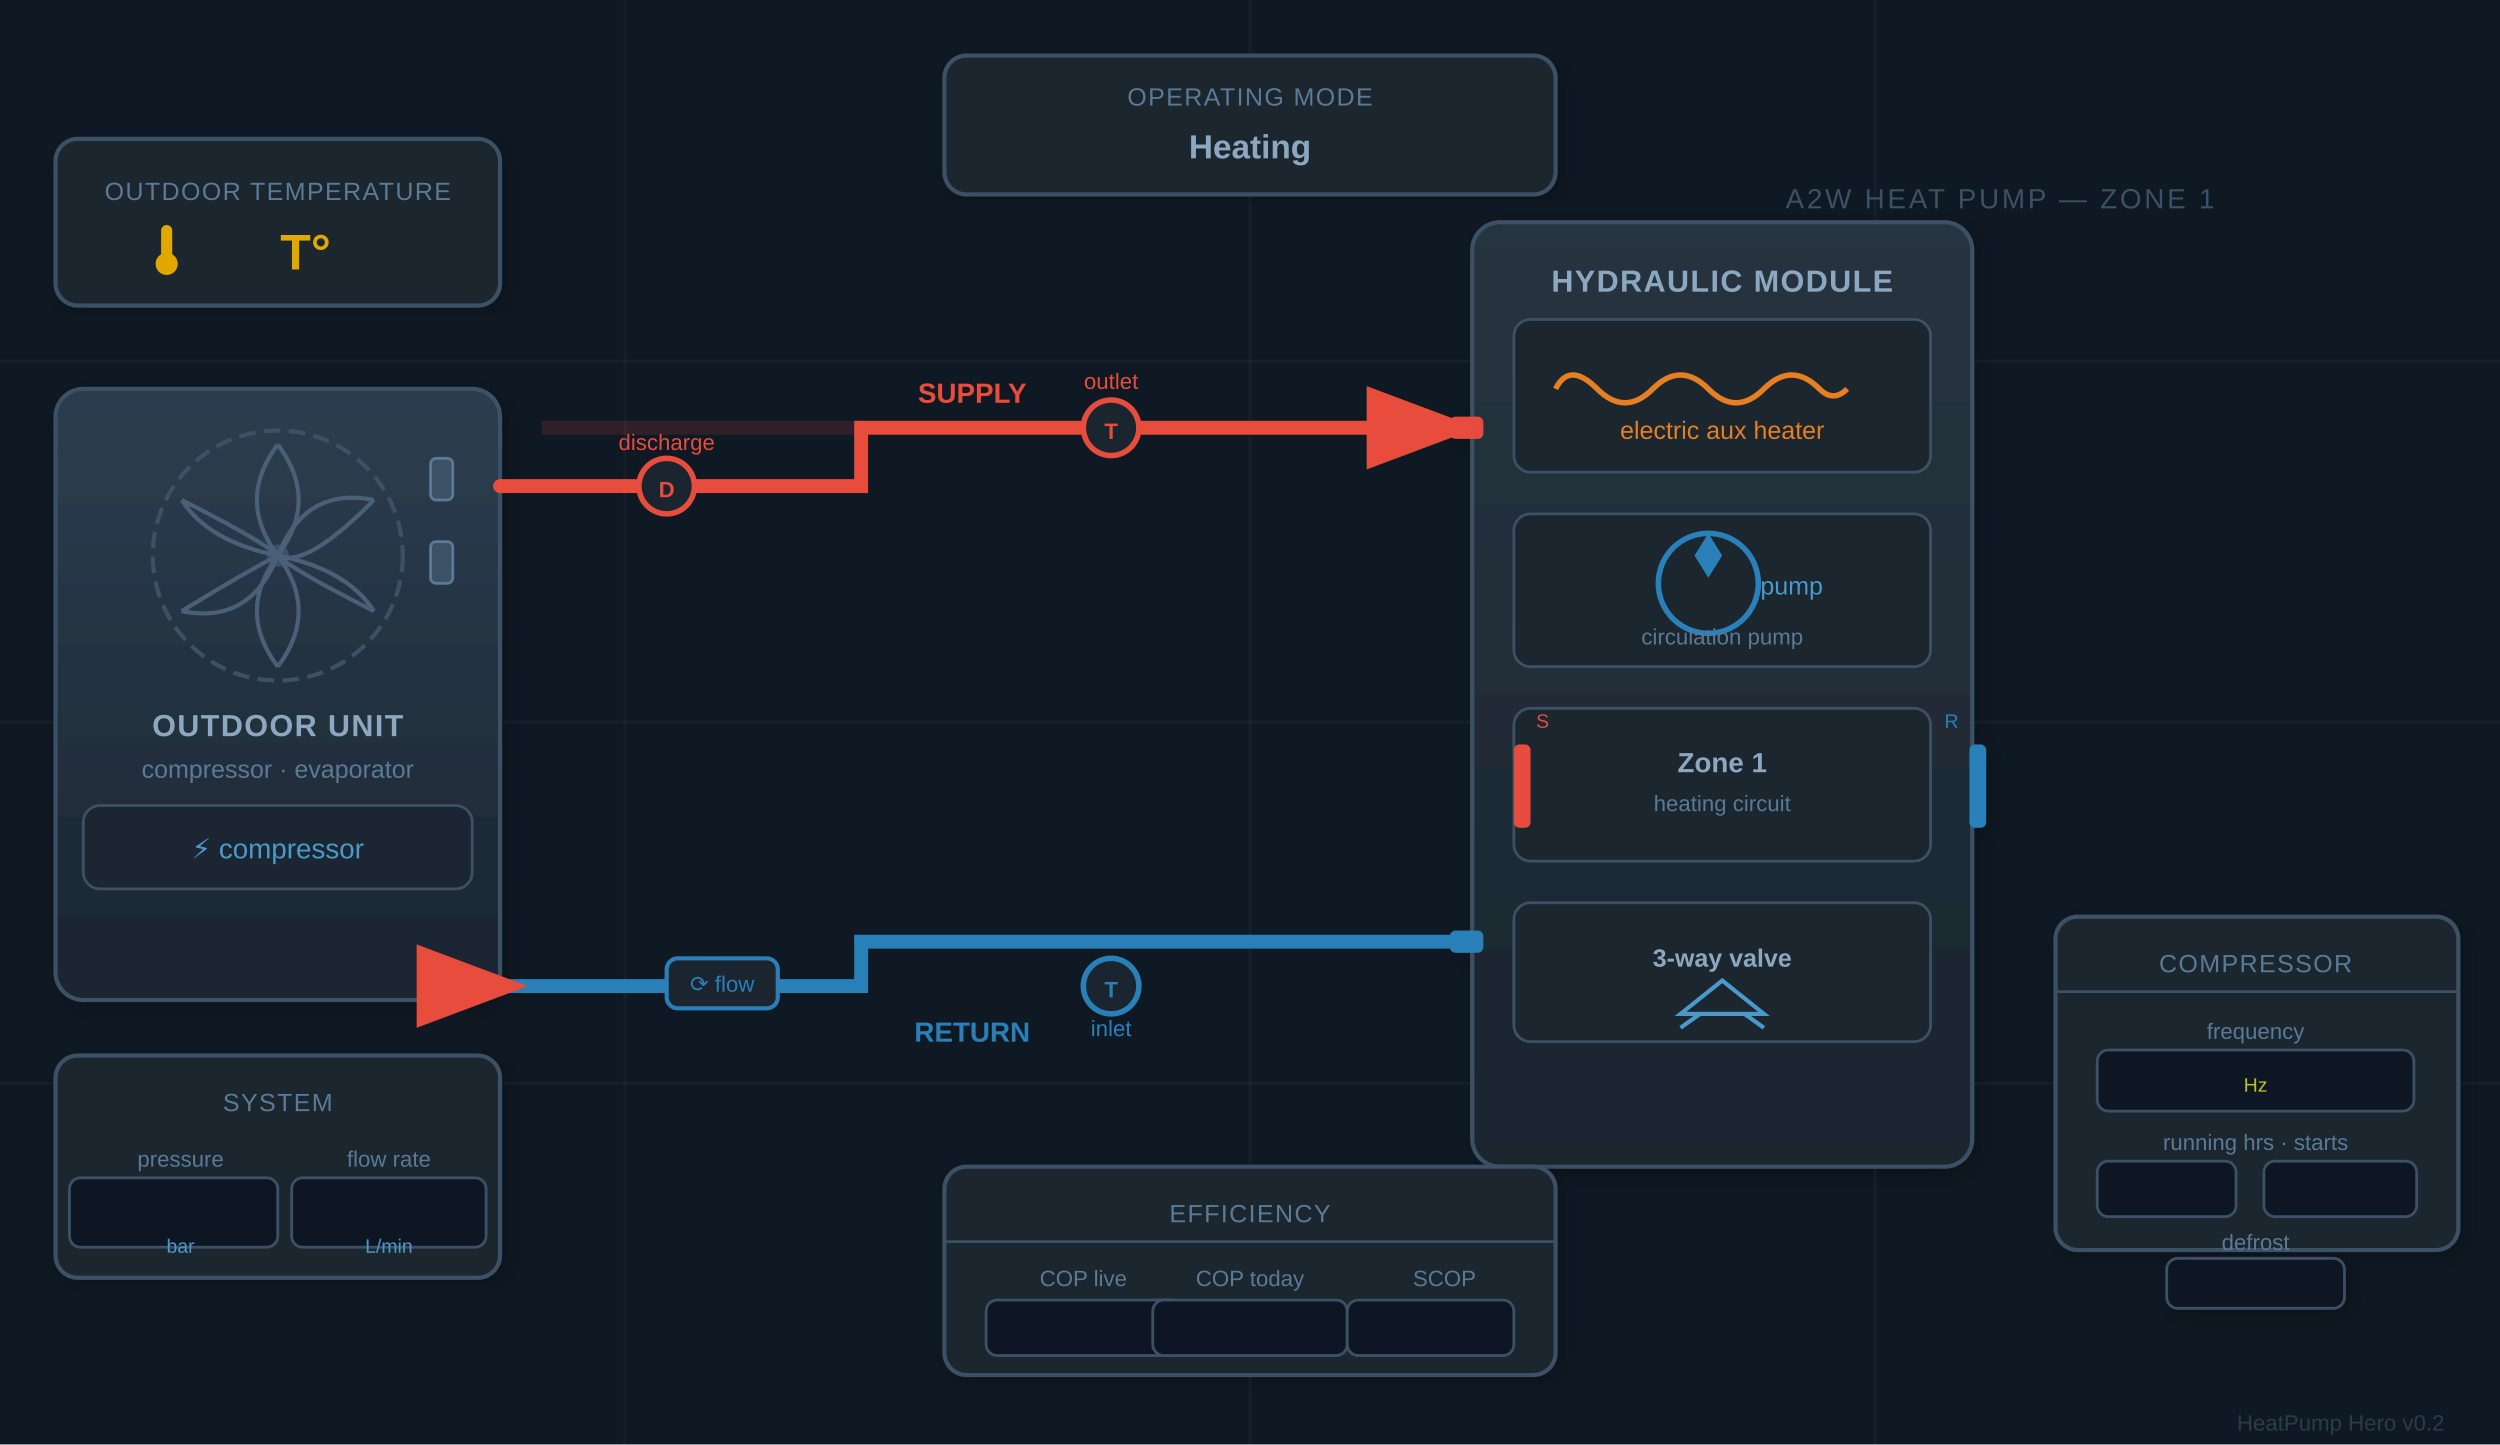
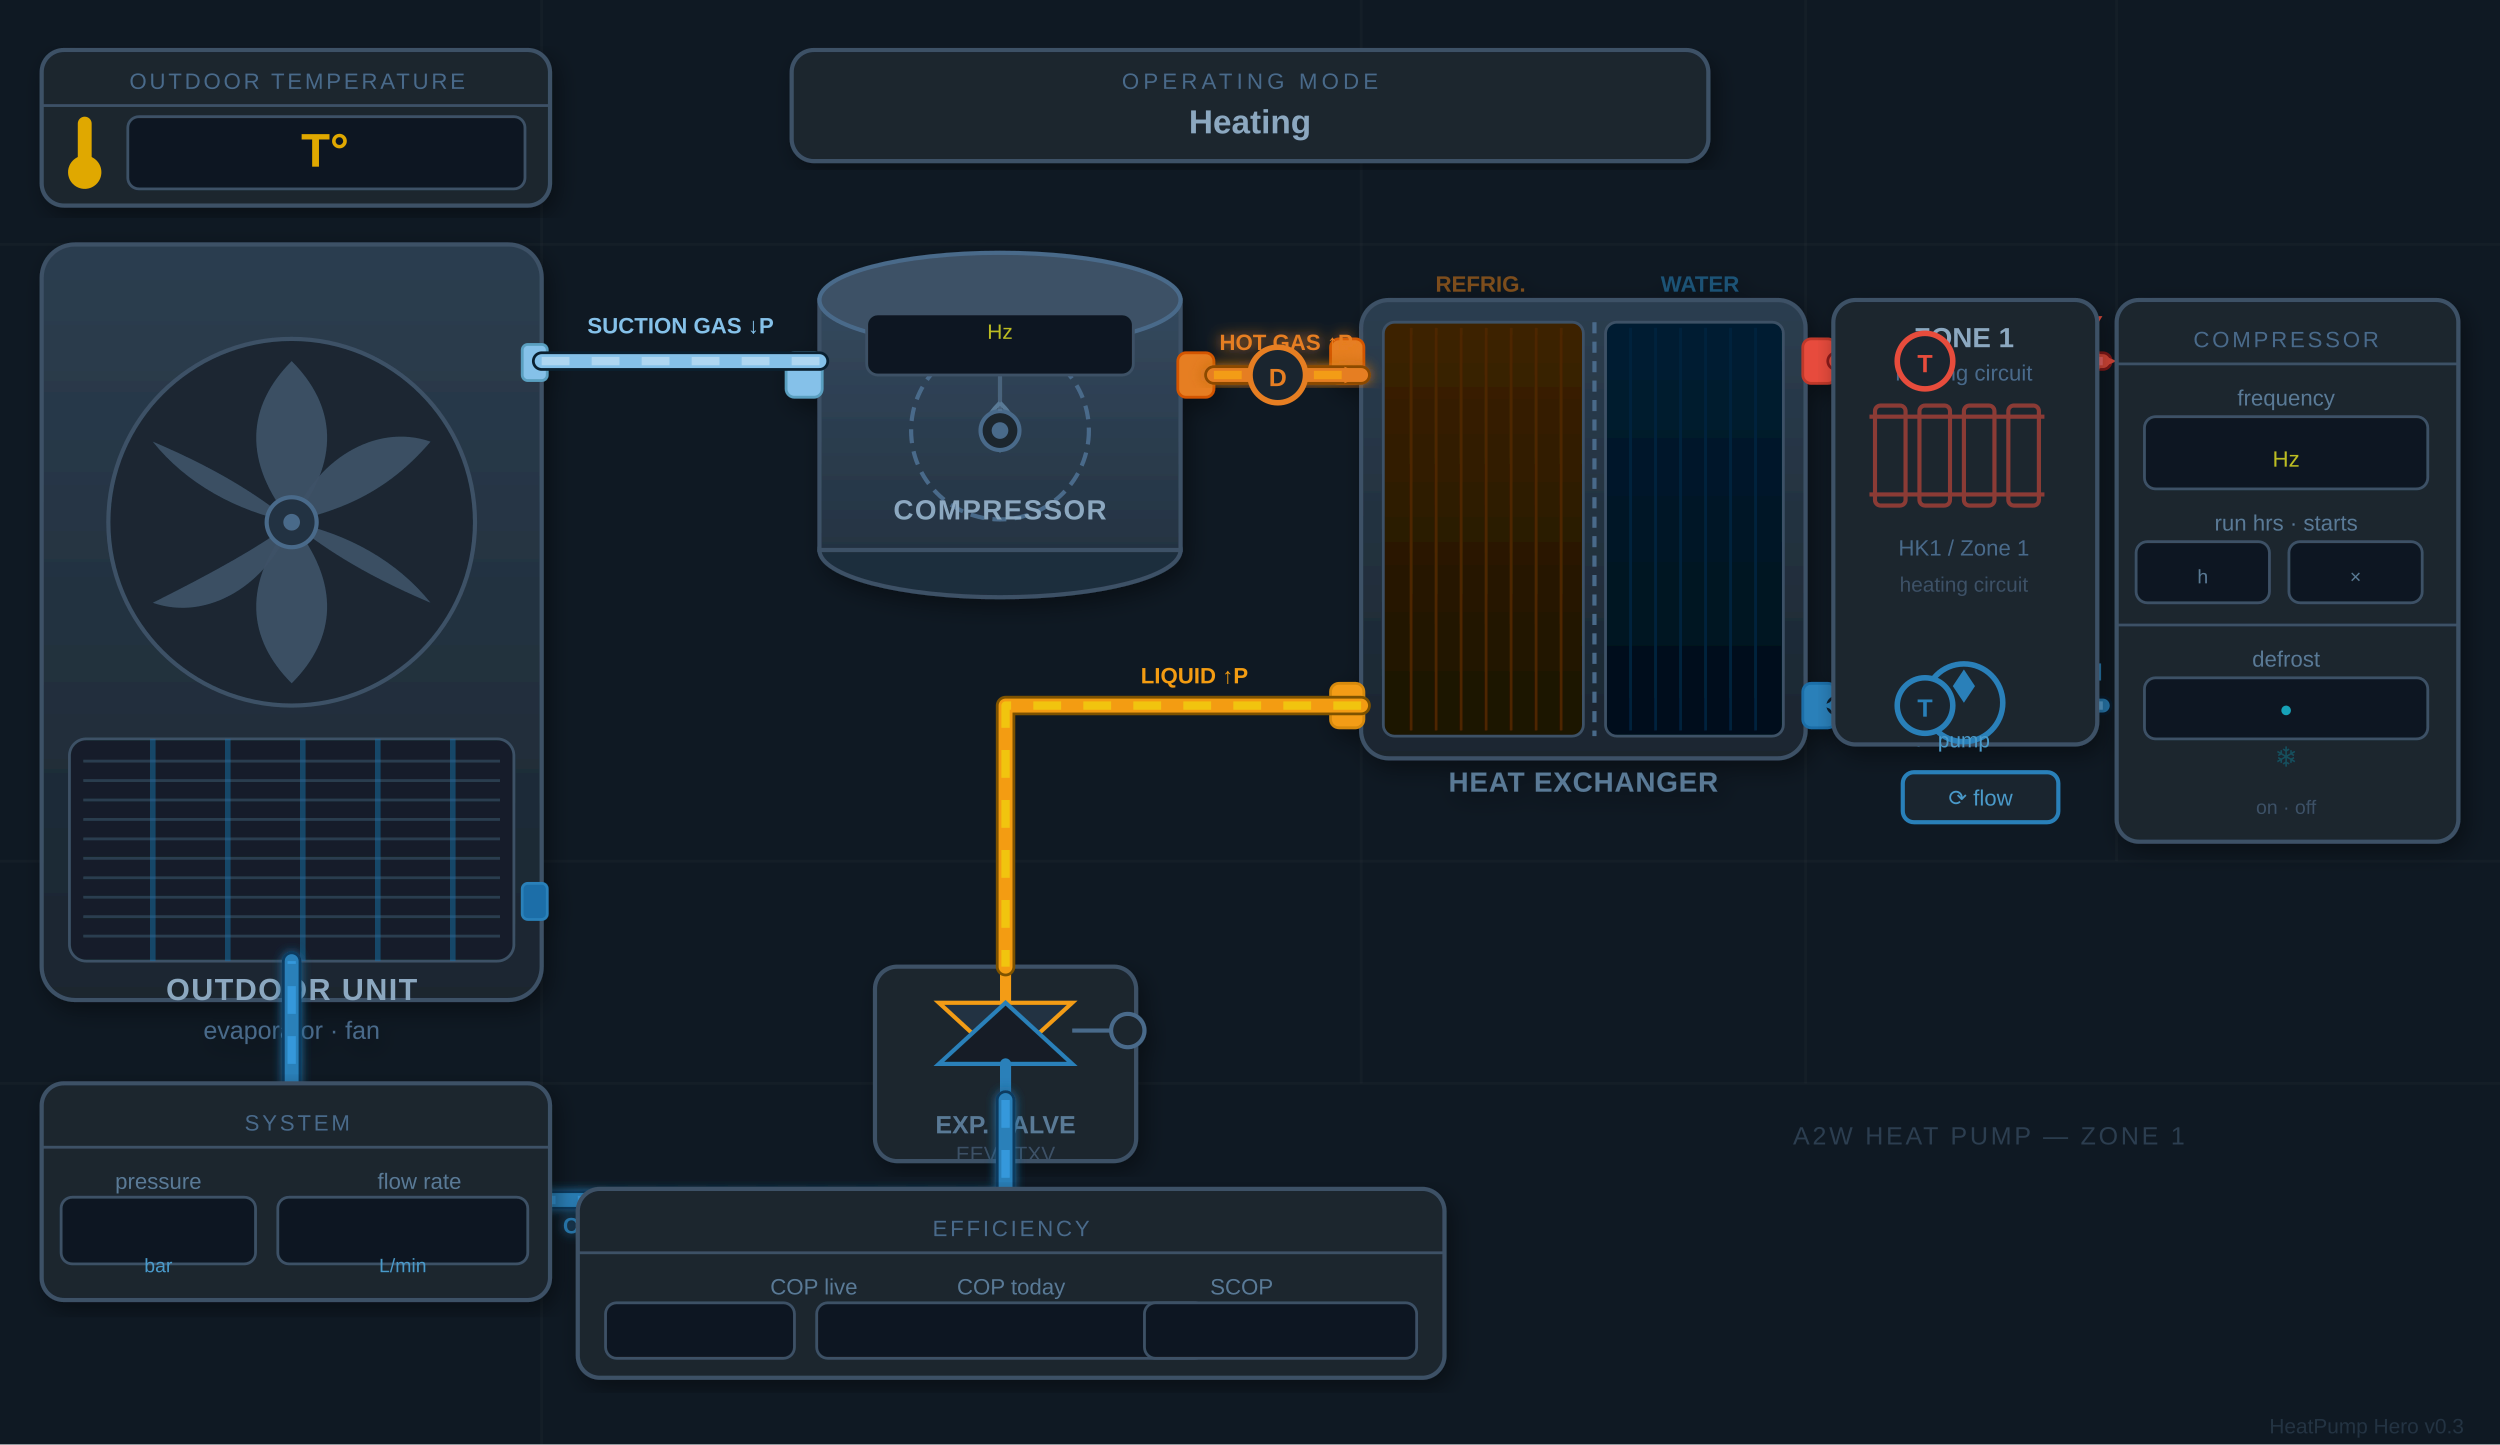
<svg xmlns="http://www.w3.org/2000/svg" viewBox="0 0 900 520" font-family="'Segoe UI', Arial, sans-serif">
  <defs>
-     <linearGradient id="grad-hot" x1="0" y1="0" x2="1" y2="0">
-       <stop offset="0%" stop-color="#c0392b" />
-       <stop offset="100%" stop-color="#e74c3c" />
-     </linearGradient>
-     <linearGradient id="grad-cold" x1="0" y1="0" x2="1" y2="0">
-       <stop offset="0%" stop-color="#1a6ea8" />
-       <stop offset="100%" stop-color="#2980b9" />
-     </linearGradient>
-     <linearGradient id="grad-unit" x1="0" y1="0" x2="0" y2="1">
+     <linearGradient id="g-dark" x1="0" y1="0" x2="0" y2="1">
      <stop offset="0%" stop-color="#2c3e50" />
      <stop offset="100%" stop-color="#1a252f" />
    </linearGradient>
-     <linearGradient id="grad-hydraulic" x1="0" y1="0" x2="0" y2="1">
-       <stop offset="0%" stop-color="#27343f" />
-       <stop offset="100%" stop-color="#1a252f" />
-     </linearGradient>
-     <filter id="shadow" x="-5%" y="-5%" width="110%" height="110%">
-       <feDropShadow dx="2" dy="2" stdDeviation="3" flood-color="#00000044" />
+     <linearGradient id="g-darker" x1="0" y1="0" x2="0" y2="1">
+       <stop offset="0%" stop-color="#1e2d3d" />
+       <stop offset="100%" stop-color="#131e27" />
+     </linearGradient>
+     <linearGradient id="g-comp" x1="0" y1="0" x2="0" y2="1">
+       <stop offset="0%" stop-color="#34495e" />
+       <stop offset="100%" stop-color="#243342" />
+     </linearGradient>
+     <linearGradient id="g-hx-refrig" x1="0" y1="0" x2="0" y2="1">
+       <stop offset="0%" stop-color="#3d2200" />
+       <stop offset="100%" stop-color="#1a1200" />
+     </linearGradient>
+     <linearGradient id="g-hx-water" x1="0" y1="0" x2="0" y2="1">
+       <stop offset="0%" stop-color="#001e33" />
+       <stop offset="100%" stop-color="#000e1a" />
+     </linearGradient>
+     <filter id="shadow" x="-8%" y="-8%" width="116%" height="116%">
+       <feDropShadow dx="2" dy="3" stdDeviation="4" flood-color="#00000066" />
    </filter>
-     <filter id="glow-hot">
-       <feGaussianBlur stdDeviation="2" result="blur" />
+     <filter id="glow-hot" x="-30%" y="-30%" width="160%" height="160%">
+       <feGaussianBlur in="SourceGraphic" stdDeviation="2.5" result="b" />
      <feMerge>
-         <feMergeNode in="blur" />
+         <feMergeNode in="b" />
        <feMergeNode in="SourceGraphic" />
      </feMerge>
    </filter>
-     <marker id="arrow-hot" markerWidth="8" markerHeight="8" refX="6" refY="3" orient="auto">
-       <path d="M0,0 L0,6 L8,3 z" fill="#e74c3c" />
-     </marker>
-     <marker id="arrow-cold" markerWidth="8" markerHeight="8" refX="6" refY="3" orient="auto">
-       <path d="M0,0 L0,6 L8,3 z" fill="#2980b9" />
-     </marker>
-     <marker id="arrow-hot-l" markerWidth="8" markerHeight="8" refX="2" refY="3" orient="auto-start-reverse">
-       <path d="M8,0 L8,6 L0,3 z" fill="#e74c3c" />
+     <filter id="glow-cold" x="-30%" y="-30%" width="160%" height="160%">
+       <feGaussianBlur in="SourceGraphic" stdDeviation="2" result="b" />
+       <feMerge>
+         <feMergeNode in="b" />
+         <feMergeNode in="SourceGraphic" />
+       </feMerge>
+     </filter>
+     <marker id="m-discharge" markerWidth="7" markerHeight="7" refX="6" refY="3" orient="auto">
+       <path d="M0,0 L0,6 L7,3 z" fill="#e67e22" />
+     </marker>
+     <marker id="m-liquid" markerWidth="7" markerHeight="7" refX="6" refY="3" orient="auto">
+       <path d="M0,0 L0,6 L7,3 z" fill="#f39c12" />
+     </marker>
+     <marker id="m-cold" markerWidth="7" markerHeight="7" refX="6" refY="3" orient="auto">
+       <path d="M0,0 L0,6 L7,3 z" fill="#2980b9" />
+     </marker>
+     <marker id="m-suction" markerWidth="7" markerHeight="7" refX="6" refY="3" orient="auto">
+       <path d="M0,0 L0,6 L7,3 z" fill="#85c1e9" />
+     </marker>
+     <marker id="m-supply" markerWidth="7" markerHeight="7" refX="6" refY="3" orient="auto">
+       <path d="M0,0 L0,6 L7,3 z" fill="#e74c3c" />
+     </marker>
+     <marker id="m-return" markerWidth="7" markerHeight="7" refX="6" refY="3" orient="auto">
+       <path d="M0,0 L0,6 L7,3 z" fill="#2980b9" />
    </marker>
  </defs>
  <rect width="900" height="520" fill="#0f1923" />
-   <g stroke="#ffffff08" stroke-width="1">
-     <line x1="0" y1="130" x2="900" y2="130" />
-     <line x1="0" y1="260" x2="900" y2="260" />
+   <g stroke="#ffffff05" stroke-width="1">
+     <line x1="0" y1="88" x2="900" y2="88" />
+     <line x1="0" y1="310" x2="900" y2="310" />
    <line x1="0" y1="390" x2="900" y2="390" />
-     <line x1="225" y1="0" x2="225" y2="520" />
-     <line x1="450" y1="0" x2="450" y2="520" />
-     <line x1="675" y1="0" x2="675" y2="520" />
+     <line x1="195" y1="0" x2="195" y2="520" />
+     <line x1="490" y1="0" x2="490" y2="390" />
+     <line x1="650" y1="0" x2="650" y2="390" />
+     <line x1="762" y1="0" x2="762" y2="310" />
+   </g>
+   <g filter="url(#shadow)">
+     <rect x="285" y="18" width="330" height="40" rx="8" fill="#1a252f" stroke="#3d5166" stroke-width="1.5" />
+     <text x="450" y="32" text-anchor="middle" fill="#4a6a8a" font-size="8" letter-spacing="1.5">OPERATING MODE</text>
+     <rect x="305" y="36" width="290" height="16" rx="3" fill="transparent" id="hotspot-mode" data-hotspot-x="450" data-hotspot-y="44" />
+     <text x="450" y="48" text-anchor="middle" fill="#8ca8c0" font-size="12" font-weight="600">Heating</text>
+   </g>
+   <g filter="url(#shadow)">
+     <rect x="15" y="18" width="183" height="56" rx="8" fill="#1a252f" stroke="#3d5166" stroke-width="1.5" />
+     <text x="107" y="32" text-anchor="middle" fill="#4a6a8a" font-size="8" letter-spacing="1">OUTDOOR TEMPERATURE</text>
+     <line x1="15" y1="38" x2="198" y2="38" stroke="#3d5166" stroke-width="1" />
+     <rect x="28" y="42" width="5" height="17" rx="2.5" fill="#e0a800" />
+     <circle cx="30.5" cy="62" r="6" fill="#e0a800" />
+     <rect x="46" y="42" width="143" height="26" rx="4" fill="#0f1923" stroke="#3d5166" stroke-width="1" id="hotspot-outdoor-temp" data-hotspot-x="117" data-hotspot-y="55" />
+     <text x="117" y="60" text-anchor="middle" fill="#e0a800" font-size="17" font-weight="700">T°</text>
  </g>
  <g id="outdoor-unit" filter="url(#shadow)">
-     <rect x="20" y="140" width="160" height="220" rx="10" fill="url(#grad-unit)" stroke="#3d5166" stroke-width="1.5" />
-     <circle cx="100" cy="200" r="45" fill="none" stroke="#3d5166" stroke-width="1.5" stroke-dasharray="6,3" />
-     <circle cx="100" cy="200" r="4" fill="#3d5166" />
-     <g transform="translate(100,200)" stroke="#4a6178" stroke-width="1.5" fill="none">
-       <path d="M0,-40 Q15,-20 0,0 Q-15,-20 0,-40" />
-       <path d="M34.6,-20 Q10,5 0,0 Q10,-25 34.6,-20" />
-       <path d="M34.6,20 Q5,5 0,0 Q25,5 34.6,20" />
-       <path d="M0,40 Q-15,20 0,0 Q15,20 0,40" />
-       <path d="M-34.6,20 Q-10,5 0,0 Q-10,25 -34.6,20" />
-       <path d="M-34.6,-20 Q-5,-5 0,0 Q-25,-5 -34.6,-20" />
-     </g>
-     <text x="100" y="265" text-anchor="middle" fill="#8ca8c0" font-size="11" font-weight="600" letter-spacing="0.5">OUTDOOR UNIT</text>
-     <text x="100" y="280" text-anchor="middle" fill="#5a7a96" font-size="9">compressor · evaporator</text>
-     <rect x="155" y="165" width="8" height="15" rx="2" fill="#3d5166" stroke="#5a7a96" stroke-width="1" />
-     <rect x="155" y="195" width="8" height="15" rx="2" fill="#3d5166" stroke="#5a7a96" stroke-width="1" />
-     <rect x="30" y="290" width="140" height="30" rx="6" fill="#1a2733" stroke="#3d5166" stroke-width="1" id="hotspot-compressor" data-hotspot-x="100" data-hotspot-y="305" />
-     <text x="100" y="309" text-anchor="middle" fill="#4a9aca" font-size="10">⚡ compressor</text>
-   </g>
-   <g id="hydraulic-module" filter="url(#shadow)">
-     <rect x="530" y="80" width="180" height="340" rx="10" fill="url(#grad-hydraulic)" stroke="#3d5166" stroke-width="1.5" />
-     <text x="620" y="105" text-anchor="middle" fill="#8ca8c0" font-size="11" font-weight="600" letter-spacing="0.5">HYDRAULIC MODULE</text>
-     <rect x="545" y="115" width="150" height="55" rx="6" fill="#1a252f" stroke="#3d5166" stroke-width="1" />
-     <path d="M 560 140 Q 565 130 575 140 Q 585 150 595 140 Q 605 130 615 140 Q 625 150 635 140 Q 645 130 655 140 Q 660 145 665 140" fill="none" stroke="#e67e22" stroke-width="2" />
-     <text x="620" y="158" text-anchor="middle" fill="#e67e22" font-size="9" id="hotspot-aux-heater" data-hotspot-x="620" data-hotspot-y="140">electric aux heater</text>
-     <rect x="545" y="185" width="150" height="55" rx="6" fill="#1a252f" stroke="#3d5166" stroke-width="1" />
-     <circle cx="615" cy="210" r="18" fill="none" stroke="#2980b9" stroke-width="2" />
-     <path d="M 615 192 L 620 200 L 615 208 L 610 200 Z" fill="#2980b9" />
-     <text x="645" y="214" text-anchor="middle" fill="#4a9aca" font-size="9" id="hotspot-pump" data-hotspot-x="620" data-hotspot-y="210">pump</text>
-     <text x="620" y="232" text-anchor="middle" fill="#5a7a96" font-size="8">circulation pump</text>
-     <rect x="545" y="255" width="150" height="55" rx="6" fill="#1a252f" stroke="#3d5166" stroke-width="1" />
-     <text x="620" y="278" text-anchor="middle" fill="#8ca8c0" font-size="10" font-weight="600">Zone 1</text>
-     <text x="620" y="292" text-anchor="middle" fill="#5a7a96" font-size="8">heating circuit</text>
-     <rect x="545" y="268" width="6" height="30" rx="2" fill="#e74c3c" />
-     <rect x="709" y="268" width="6" height="30" rx="2" fill="#2980b9" />
-     <text x="553" y="262" fill="#e74c3c" font-size="7" id="hotspot-zone1" data-hotspot-x="560" data-hotspot-y="284">S</text>
-     <text x="700" y="262" fill="#2980b9" font-size="7">R</text>
-     <rect x="545" y="325" width="150" height="50" rx="6" fill="#1a252f" stroke="#3d5166" stroke-width="1" />
-     <text x="620" y="348" text-anchor="middle" fill="#8ca8c0" font-size="9" font-weight="600" id="hotspot-three-way-valve" data-hotspot-x="620" data-hotspot-y="348">3-way valve</text>
-     <polygon points="605,365 620,353 635,365" fill="none" stroke="#4a9aca" stroke-width="1.5" />
-     <line x1="612" y1="365" x2="605" y2="370" stroke="#4a9aca" stroke-width="1.5" />
-     <line x1="628" y1="365" x2="635" y2="370" stroke="#4a9aca" stroke-width="1.5" />
-     <rect x="522" y="150" width="12" height="8" rx="2" fill="#e74c3c" id="hotspot-supply" data-hotspot-x="528" data-hotspot-y="154" />
-     <rect x="522" y="335" width="12" height="8" rx="2" fill="#2980b9" id="hotspot-return" data-hotspot-x="528" data-hotspot-y="339" />
-   </g>
-   <path d="M 180 175 H 310 V 154 H 522" fill="none" stroke="#e74c3c" stroke-width="5" stroke-linecap="round" marker-end="url(#arrow-hot)" />
-   <text x="350" y="145" text-anchor="middle" fill="#e74c3c" font-size="10" font-weight="600">SUPPLY</text>
-   <path d="M 522 339 H 310 V 355 H 180" fill="none" stroke="#2980b9" stroke-width="5" stroke-linecap="round" marker-end="url(#arrow-hot-l)" />
-   <text x="350" y="375" text-anchor="middle" fill="#2980b9" font-size="10" font-weight="600">RETURN</text>
-   <circle cx="400" cy="154" r="10" fill="#1a252f" stroke="#e74c3c" stroke-width="2" id="hotspot-supply-temp" data-hotspot-x="400" data-hotspot-y="154" />
-   <text x="400" y="158" text-anchor="middle" fill="#e74c3c" font-size="8" font-weight="700">T</text>
-   <text x="400" y="140" text-anchor="middle" fill="#e74c3c" font-size="8">outlet</text>
-   <circle cx="400" cy="355" r="10" fill="#1a252f" stroke="#2980b9" stroke-width="2" id="hotspot-return-temp" data-hotspot-x="400" data-hotspot-y="355" />
-   <text x="400" y="359" text-anchor="middle" fill="#2980b9" font-size="8" font-weight="700">T</text>
-   <text x="400" y="373" text-anchor="middle" fill="#2980b9" font-size="8">inlet</text>
-   <rect x="240" y="345" width="40" height="18" rx="4" fill="#1a252f" stroke="#2980b9" stroke-width="1.5" id="hotspot-flow" data-hotspot-x="260" data-hotspot-y="354" />
-   <text x="260" y="357" text-anchor="middle" fill="#2980b9" font-size="8">⟳ flow</text>
-   <circle cx="240" cy="175" r="10" fill="#1a252f" stroke="#e74c3c" stroke-width="2" id="hotspot-discharge" data-hotspot-x="240" data-hotspot-y="175" />
-   <text x="240" y="179" text-anchor="middle" fill="#e74c3c" font-size="8" font-weight="700">D</text>
-   <text x="240" y="162" text-anchor="middle" fill="#e74c3c" font-size="8">discharge</text>
-   <g id="outdoor-temp-box" filter="url(#shadow)">
-     <rect x="20" y="50" width="160" height="60" rx="8" fill="#1a252f" stroke="#3d5166" stroke-width="1.5" />
-     <text x="100" y="72" text-anchor="middle" fill="#5a7a96" font-size="9" letter-spacing="0.5">OUTDOOR TEMPERATURE</text>
-     <line x1="60" y1="85" x2="60" y2="93" stroke="#e0a800" stroke-width="1" />
-     <circle cx="60" cy="95" r="4" fill="#e0a800" />
-     <rect x="58" y="81" width="4" height="14" rx="2" fill="#e0a800" />
-     <text x="110" y="97" text-anchor="middle" fill="#e0a800" font-size="18" font-weight="700" id="hotspot-outdoor-temp" data-hotspot-x="110" data-hotspot-y="90">T°</text>
+     <rect x="15" y="88" width="180" height="272" rx="12" fill="url(#g-dark)" stroke="#3d5166" stroke-width="1.5" />
+     <circle cx="105" cy="188" r="66" fill="#1a2733" stroke="#3d5166" stroke-width="1.5" />
+     <g transform="translate(105,188)">
+       <g id="fan-blades">
+         <animateTransform attributeName="transform" type="rotate" from="0" to="360" dur="5s" repeatCount="indefinite" additive="sum" />
+         <path d="M0,-58 C16,-42 18,-22 0,0 C-18,-22 -16,-42 0,-58" fill="#3d5166" opacity="0.95" />
+         <path d="M50,-29 C32,-8 14,-4 0,0 C8,-22 30,-36 50,-29" fill="#3d5166" opacity="0.95" />
+         <path d="M50,29 C24,18 10,8 0,0 C20,4 38,14 50,29" fill="#3d5166" opacity="0.95" />
+         <path d="M0,58 C-16,42 -18,22 0,0 C18,22 16,42 0,58" fill="#3d5166" opacity="0.95" />
+         <path d="M-50,29 C-28,18 -10,8 0,0 C-8,22 -30,36 -50,29" fill="#3d5166" opacity="0.95" />
+         <path d="M-50,-29 C-24,-18 -10,-8 0,0 C-20,-4 -38,-14 -50,-29" fill="#3d5166" opacity="0.95" />
+       </g>
+       <circle r="9" fill="#243342" stroke="#4a6a8a" stroke-width="1.5" />
+       <circle r="3" fill="#4a6a8a" />
+     </g>
+     <rect x="25" y="266" width="160" height="80" rx="6" fill="#141f29" stroke="#3d5166" stroke-width="1" />
+     <g stroke="#2c3e50" stroke-width="1">
+       <line x1="30" y1="274" x2="180" y2="274" />
+       <line x1="30" y1="281" x2="180" y2="281" />
+       <line x1="30" y1="288" x2="180" y2="288" />
+       <line x1="30" y1="295" x2="180" y2="295" />
+       <line x1="30" y1="302" x2="180" y2="302" />
+       <line x1="30" y1="309" x2="180" y2="309" />
+       <line x1="30" y1="316" x2="180" y2="316" />
+       <line x1="30" y1="323" x2="180" y2="323" />
+       <line x1="30" y1="330" x2="180" y2="330" />
+       <line x1="30" y1="337" x2="180" y2="337" />
+     </g>
+     <g stroke="#1a6ea8" stroke-width="2" opacity="0.5">
+       <line x1="55" y1="266" x2="55" y2="346" />
+       <line x1="82" y1="266" x2="82" y2="346" />
+       <line x1="109" y1="266" x2="109" y2="346" />
+       <line x1="136" y1="266" x2="136" y2="346" />
+       <line x1="163" y1="266" x2="163" y2="346" />
+     </g>
+     <rect x="188" y="124" width="9" height="13" rx="2" fill="#85c1e9" stroke="#5a9fc0" stroke-width="1" />
+     <rect x="188" y="318" width="9" height="13" rx="2" fill="#1a6ea8" stroke="#2980b9" stroke-width="1" />
+     <text x="105" y="360" text-anchor="middle" fill="#8ca8c0" font-size="11" font-weight="600" letter-spacing="0.5">OUTDOOR UNIT</text>
+     <text x="105" y="374" text-anchor="middle" fill="#4a6a8a" font-size="9">evaporator · fan</text>
+   </g>
+   <g id="compressor" filter="url(#shadow)">
+     <ellipse cx="360" cy="198" rx="65" ry="17" fill="#1e2d3d" stroke="#3d5166" stroke-width="1.5" />
+     <rect x="295" y="108" width="130" height="90" fill="url(#g-comp)" stroke="#3d5166" stroke-width="1.5" />
+     <ellipse cx="360" cy="108" rx="65" ry="17" fill="#3d5166" stroke="#4a6a8a" stroke-width="1.5" />
+     <ellipse cx="360" cy="155" rx="32" ry="32" fill="none" stroke="#4a6a8a" stroke-width="1.5" stroke-dasharray="5 3" />
+     <path d="M360,145 C365,150 368,155 360,162 C352,155 355,150 360,145" fill="none" stroke="#5a7a96" stroke-width="1.5" />
+     <circle cx="360" cy="155" r="7" fill="#1a252f" stroke="#4a6a8a" stroke-width="1.5" />
+     <circle cx="360" cy="155" r="3" fill="#4a6a8a" />
+     <line x1="360" y1="148" x2="360" y2="130" stroke="#5a7a96" stroke-width="1.5" opacity="0.6">
+       <animate attributeName="y2" values="130;136;130" dur="0.4s" repeatCount="indefinite" />
+     </line>
+     <rect x="283" y="127" width="13" height="16" rx="3" fill="#85c1e9" stroke="#5a9fc0" stroke-width="1" />
+     <rect x="424" y="127" width="13" height="16" rx="3" fill="#e67e22" stroke="#d35400" stroke-width="1" />
+     <rect x="312" y="113" width="96" height="22" rx="4" fill="#0f1923" stroke="#3d5166" stroke-width="1" id="hotspot-compressor-freq" data-hotspot-x="360" data-hotspot-y="124" />
+     <text x="360" y="122" text-anchor="middle" fill="#bcbd22" font-size="7.5">Hz</text>
+     <text x="360" y="187" text-anchor="middle" fill="#8ca8c0" font-size="10" font-weight="600" letter-spacing="0.5">COMPRESSOR</text>
+   </g>
+   <g id="condenser" filter="url(#shadow)">
+     <rect x="490" y="108" width="160" height="165" rx="10" fill="url(#g-dark)" stroke="#3d5166" stroke-width="1.5" />
+     <rect x="498" y="116" width="72" height="149" rx="4" fill="url(#g-hx-refrig)" stroke="#3d5166" stroke-width="1" />
+     <g stroke="#4d2800" stroke-width="1">
+       <line x1="508" y1="118" x2="508" y2="263" />
+       <line x1="517" y1="118" x2="517" y2="263" />
+       <line x1="526" y1="118" x2="526" y2="263" />
+       <line x1="535" y1="118" x2="535" y2="263" />
+       <line x1="544" y1="118" x2="544" y2="263" />
+       <line x1="553" y1="118" x2="553" y2="263" />
+       <line x1="562" y1="118" x2="562" y2="263" />
+     </g>
+     <line x1="574" y1="116" x2="574" y2="265" stroke="#4a6a8a" stroke-width="1.5" stroke-dasharray="4 3" />
+     <rect x="578" y="116" width="64" height="149" rx="4" fill="url(#g-hx-water)" stroke="#3d5166" stroke-width="1" />
+     <g stroke="#00223d" stroke-width="1">
+       <line x1="587" y1="118" x2="587" y2="263" />
+       <line x1="596" y1="118" x2="596" y2="263" />
+       <line x1="605" y1="118" x2="605" y2="263" />
+       <line x1="614" y1="118" x2="614" y2="263" />
+       <line x1="623" y1="118" x2="623" y2="263" />
+       <line x1="632" y1="118" x2="632" y2="263" />
+     </g>
+     <text x="533" y="105" text-anchor="middle" fill="#7d4e1a" font-size="8" font-weight="600">REFRIG.</text>
+     <text x="612" y="105" text-anchor="middle" fill="#1a5276" font-size="8" font-weight="600">WATER</text>
+     <rect x="479" y="122" width="12" height="16" rx="3" fill="#e67e22" stroke="#d35400" stroke-width="1" />
+     <rect x="479" y="246" width="12" height="16" rx="3" fill="#f39c12" stroke="#d68910" stroke-width="1" />
+     <rect x="649" y="122" width="12" height="16" rx="3" fill="#e74c3c" stroke="#c0392b" stroke-width="1" />
+     <rect x="649" y="246" width="12" height="16" rx="3" fill="#2980b9" stroke="#1a6ea8" stroke-width="1" />
+     <text x="570" y="285" text-anchor="middle" fill="#5a7a96" font-size="10" font-weight="600" letter-spacing="0.3">HEAT EXCHANGER</text>
+   </g>
+   <g id="expansion-valve" filter="url(#shadow)">
+     <rect x="315" y="348" width="94" height="70" rx="8" fill="#1a252f" stroke="#3d5166" stroke-width="1.5" />
+     <line x1="362" y1="348" x2="362" y2="361" stroke="#f39c12" stroke-width="4" stroke-linecap="round" />
+     <polygon points="338,361 386,361 362,383" fill="#243342" stroke="#f39c12" stroke-width="1.5" />
+     <polygon points="338,383 386,383 362,361" fill="#131e27" stroke="#2980b9" stroke-width="1.5" />
+     <line x1="362" y1="383" x2="362" y2="396" stroke="#2980b9" stroke-width="4" stroke-linecap="round" />
+     <line x1="386" y1="371" x2="400" y2="371" stroke="#4a6a8a" stroke-width="1.5" />
+     <circle cx="406" cy="371" r="6" fill="#1a252f" stroke="#4a6a8a" stroke-width="1.5" />
+     <text x="362" y="408" text-anchor="middle" fill="#5a7a96" font-size="9" font-weight="600">EXP. VALVE</text>
+     <text x="362" y="418" text-anchor="middle" fill="#3d5166" font-size="7.5">EEV / TXV</text>
+   </g>
+   <g id="pipe-discharge" filter="url(#glow-hot)">
+     <path d="M437,135 H490" fill="none" stroke="#8b4800" stroke-width="7" stroke-linecap="round" />
+     <path d="M437,135 H490" fill="none" stroke="#e67e22" stroke-width="5" stroke-linecap="round">
+   </path>
+     <path d="M437,135 H490" fill="none" stroke="#f39c12" stroke-width="3" stroke-dasharray="10 8">
+       <animate attributeName="stroke-dashoffset" from="18" to="0" dur="0.9s" repeatCount="indefinite" />
+     </path>
+     <path d="M437,135 H490" fill="none" stroke="none" marker-end="url(#m-discharge)" />
+     <text x="463" y="126" text-anchor="middle" fill="#e67e22" font-size="8" font-weight="600">HOT GAS ↑P</text>
+   </g>
+   <circle cx="460" cy="135" r="10" fill="#1a252f" stroke="#e67e22" stroke-width="2" id="hotspot-discharge" data-hotspot-x="460" data-hotspot-y="115" />
+   <text x="460" y="139" text-anchor="middle" fill="#e67e22" font-size="9" font-weight="700">D</text>
+   <g id="pipe-liquid">
+     <path d="M490,254 H362 V348" fill="none" stroke="#7d5200" stroke-width="7" stroke-linecap="round" stroke-linejoin="round" />
+     <path d="M490,254 H362 V348" fill="none" stroke="#f39c12" stroke-width="5" stroke-linecap="round" stroke-linejoin="round" />
+     <path d="M490,254 H362 V348" fill="none" stroke="#f1c40f" stroke-width="3" stroke-dasharray="10 8" stroke-linejoin="round">
+       <animate attributeName="stroke-dashoffset" from="18" to="0" dur="2.4s" repeatCount="indefinite" />
+     </path>
+     <text x="430" y="246" text-anchor="middle" fill="#f39c12" font-size="8" font-weight="600">LIQUID ↑P</text>
+   </g>
+   <g id="pipe-cold" filter="url(#glow-cold)">
+     <path d="M362,396 V432 H105 V346" fill="none" stroke="#0a3a5e" stroke-width="7" stroke-linecap="round" stroke-linejoin="round" />
+     <path d="M362,396 V432 H105 V346" fill="none" stroke="#2980b9" stroke-width="5" stroke-linecap="round" stroke-linejoin="round" />
+     <path d="M362,396 V432 H105 V346" fill="none" stroke="#3498db" stroke-width="3" stroke-dasharray="10 8" stroke-linejoin="round">
+       <animate attributeName="stroke-dashoffset" from="18" to="0" dur="2.6s" repeatCount="indefinite" />
+     </path>
+     <text x="228" y="444" text-anchor="middle" fill="#2980b9" font-size="8" font-weight="600">COLD MIX ↓P</text>
+   </g>
+   <g id="pipe-suction">
+     <path d="M195,130 H295" fill="none" stroke="#0a2030" stroke-width="7" stroke-linecap="round" />
+     <path d="M195,130 H295" fill="none" stroke="#85c1e9" stroke-width="5" stroke-linecap="round" />
+     <path d="M195,130 H295" fill="none" stroke="#aed6f1" stroke-width="3" stroke-dasharray="10 8">
+       <animate attributeName="stroke-dashoffset" from="18" to="0" dur="1.2s" repeatCount="indefinite" />
+     </path>
+     <text x="245" y="120" text-anchor="middle" fill="#85c1e9" font-size="8" font-weight="600">SUCTION GAS ↓P</text>
+   </g>
+   <path d="M661,130 H757" fill="none" stroke="#8b1a1a" stroke-width="7" stroke-linecap="round" />
+   <path d="M661,130 H757" fill="none" stroke="#e74c3c" stroke-width="5" stroke-linecap="round" marker-end="url(#m-supply)" />
+   <path d="M661,130 H757" fill="none" stroke="#ff6b6b" stroke-width="3" stroke-dasharray="10 8">
+     <animate attributeName="stroke-dashoffset" from="18" to="0" dur="1.8s" repeatCount="indefinite" />
+   </path>
+   <text x="757" y="120" text-anchor="end" fill="#e74c3c" font-size="9" font-weight="600">→ SUPPLY</text>
+   <path d="M757,254 H661" fill="none" stroke="#0a1e30" stroke-width="7" stroke-linecap="round" />
+   <path d="M757,254 H661" fill="none" stroke="#2980b9" stroke-width="5" stroke-linecap="round" marker-end="url(#m-return)" />
+   <path d="M757,254 H661" fill="none" stroke="#5dade2" stroke-width="3" stroke-dasharray="10 8">
+     <animate attributeName="stroke-dashoffset" from="18" to="0" dur="1.8s" repeatCount="indefinite" />
+   </path>
+   <text x="757" y="245" text-anchor="end" fill="#2980b9" font-size="9" font-weight="600">← RETURN</text>
+   <g filter="url(#shadow)">
+     <rect x="660" y="108" width="95" height="160" rx="8" fill="#1a252f" stroke="#3d5166" stroke-width="1.5" />
+     <text x="707" y="125" text-anchor="middle" fill="#8ca8c0" font-size="10" font-weight="600">ZONE 1</text>
+     <text x="707" y="137" text-anchor="middle" fill="#4a6a8a" font-size="8">heating circuit</text>
+     <g fill="none" stroke="#e74c3c" stroke-width="1.5" opacity="0.55">
+       <rect x="675" y="146" width="11" height="36" rx="2" />
+       <rect x="691" y="146" width="11" height="36" rx="2" />
+       <rect x="707" y="146" width="11" height="36" rx="2" />
+       <rect x="723" y="146" width="11" height="36" rx="2" />
+       <line x1="673" y1="150" x2="736" y2="150" />
+       <line x1="673" y1="178" x2="736" y2="178" />
+     </g>
+     <text x="707" y="200" text-anchor="middle" fill="#4a6a8a" font-size="8">HK1 / Zone 1</text>
+     <text x="707" y="213" text-anchor="middle" fill="#3d5166" font-size="7.5">heating circuit</text>
+     <circle cx="707" cy="253" r="14" fill="#1a252f" stroke="#2980b9" stroke-width="2" />
+     <path d="M707,241 L711,247 L707,253 L703,247 Z" fill="#2980b9" />
+     <text x="707" y="269" text-anchor="middle" fill="#4a9aca" font-size="7.5">pump</text>
+   </g>
+   <circle cx="693" cy="130" r="10" fill="#1a252f" stroke="#e74c3c" stroke-width="2" id="hotspot-supply-temp" data-hotspot-x="693" data-hotspot-y="130" />
+   <text x="693" y="134" text-anchor="middle" fill="#e74c3c" font-size="9" font-weight="700">T</text>
+   <circle cx="693" cy="254" r="10" fill="#1a252f" stroke="#2980b9" stroke-width="2" id="hotspot-return-temp" data-hotspot-x="693" data-hotspot-y="254" />
+   <text x="693" y="258" text-anchor="middle" fill="#2980b9" font-size="9" font-weight="700">T</text>
+   <rect x="685" y="278" width="56" height="18" rx="4" fill="#1a252f" stroke="#2980b9" stroke-width="1.5" id="hotspot-flow" data-hotspot-x="713" data-hotspot-y="287" />
+   <text x="713" y="290" text-anchor="middle" fill="#4a9aca" font-size="8">⟳ flow</text>
+   <g id="comp-stats" filter="url(#shadow)">
+     <rect x="762" y="108" width="123" height="195" rx="8" fill="#1a252f" stroke="#3d5166" stroke-width="1.5" />
+     <text x="823" y="125" text-anchor="middle" fill="#4a6a8a" font-size="8" letter-spacing="1">COMPRESSOR</text>
+     <line x1="762" y1="131" x2="885" y2="131" stroke="#3d5166" stroke-width="1" />
+     <text x="823" y="146" text-anchor="middle" fill="#5a7a96" font-size="8">frequency</text>
+     <rect x="772" y="150" width="102" height="26" rx="4" fill="#0f1923" stroke="#3d5166" stroke-width="1" id="hotspot-compressor-freq-panel" data-hotspot-x="823" data-hotspot-y="163" />
+     <text x="823" y="168" text-anchor="middle" fill="#bcbd22" font-size="8">Hz</text>
+     <text x="823" y="191" text-anchor="middle" fill="#5a7a96" font-size="8">run hrs · starts</text>
+     <rect x="769" y="195" width="48" height="22" rx="4" fill="#0f1923" stroke="#3d5166" stroke-width="1" id="hotspot-comp-hours" data-hotspot-x="793" data-hotspot-y="206" />
+     <rect x="824" y="195" width="48" height="22" rx="4" fill="#0f1923" stroke="#3d5166" stroke-width="1" id="hotspot-comp-starts" data-hotspot-x="848" data-hotspot-y="206" />
+     <text x="793" y="210" text-anchor="middle" fill="#5a7a96" font-size="7">h</text>
+     <text x="848" y="210" text-anchor="middle" fill="#5a7a96" font-size="7">×</text>
+     <line x1="762" y1="225" x2="885" y2="225" stroke="#3d5166" stroke-width="1" />
+     <text x="823" y="240" text-anchor="middle" fill="#5a7a96" font-size="8">defrost</text>
+     <rect x="772" y="244" width="102" height="22" rx="4" fill="#0f1923" stroke="#3d5166" stroke-width="1" id="hotspot-defrost" data-hotspot-x="823" data-hotspot-y="255" />
+     <text x="823" y="258" text-anchor="middle" fill="#17a2b8" font-size="8">●</text>
+     <text x="823" y="276" text-anchor="middle" fill="#17a2b855" font-size="10">❄</text>
+     <text x="823" y="293" text-anchor="middle" fill="#3d5166" font-size="7">on · off</text>
+   </g>
+   <g id="system-box" filter="url(#shadow)">
+     <rect x="15" y="390" width="183" height="78" rx="8" fill="#1a252f" stroke="#3d5166" stroke-width="1.5" />
+     <text x="107" y="407" text-anchor="middle" fill="#4a6a8a" font-size="8" letter-spacing="1">SYSTEM</text>
+     <line x1="15" y1="413" x2="198" y2="413" stroke="#3d5166" stroke-width="1" />
+     <text x="57" y="428" text-anchor="middle" fill="#5a7a96" font-size="8">pressure</text>
+     <text x="151" y="428" text-anchor="middle" fill="#5a7a96" font-size="8">flow rate</text>
+     <rect x="22" y="431" width="70" height="24" rx="4" fill="#0f1923" stroke="#3d5166" stroke-width="1" id="hotspot-pressure" data-hotspot-x="57" data-hotspot-y="443" />
+     <rect x="100" y="431" width="90" height="24" rx="4" fill="#0f1923" stroke="#3d5166" stroke-width="1" id="hotspot-waterflow" data-hotspot-x="145" data-hotspot-y="443" />
+     <text x="57" y="458" text-anchor="middle" fill="#4a9aca" font-size="7">bar</text>
+     <text x="145" y="458" text-anchor="middle" fill="#4a9aca" font-size="7">L/min</text>
  </g>
  <g id="cop-box" filter="url(#shadow)">
-     <rect x="340" y="420" width="220" height="75" rx="8" fill="#1a252f" stroke="#3d5166" stroke-width="1.5" />
-     <text x="450" y="440" text-anchor="middle" fill="#5a7a96" font-size="9" letter-spacing="0.5">EFFICIENCY</text>
-     <line x1="340" y1="447" x2="560" y2="447" stroke="#3d5166" stroke-width="1" />
-     <text x="390" y="463" text-anchor="middle" fill="#5a7a96" font-size="8">COP live</text>
-     <text x="450" y="463" text-anchor="middle" fill="#5a7a96" font-size="8">COP today</text>
-     <text x="520" y="463" text-anchor="middle" fill="#5a7a96" font-size="8">SCOP</text>
-     <rect x="355" y="468" width="70" height="20" rx="4" fill="#0f1923" stroke="#3d5166" stroke-width="1" id="hotspot-cop-live" data-hotspot-x="390" data-hotspot-y="478" />
-     <rect x="415" y="468" width="70" height="20" rx="4" fill="#0f1923" stroke="#3d5166" stroke-width="1" id="hotspot-cop-daily" data-hotspot-x="450" data-hotspot-y="478" />
-     <rect x="485" y="468" width="60" height="20" rx="4" fill="#0f1923" stroke="#3d5166" stroke-width="1" id="hotspot-scop" data-hotspot-x="515" data-hotspot-y="478" />
-   </g>
-   <g id="mode-box" filter="url(#shadow)">
-     <rect x="340" y="20" width="220" height="50" rx="8" fill="#1a252f" stroke="#3d5166" stroke-width="1.5" />
-     <text x="450" y="38" text-anchor="middle" fill="#5a7a96" font-size="9" letter-spacing="0.5">OPERATING MODE</text>
-     <text x="450" y="57" text-anchor="middle" fill="#8ca8c0" font-size="12" font-weight="600" id="hotspot-mode" data-hotspot-x="450" data-hotspot-y="50">Heating</text>
-   </g>
-   <g id="pressure-box" filter="url(#shadow)">
-     <rect x="20" y="380" width="160" height="80" rx="8" fill="#1a252f" stroke="#3d5166" stroke-width="1.5" />
-     <text x="100" y="400" text-anchor="middle" fill="#5a7a96" font-size="9" letter-spacing="0.5">SYSTEM</text>
-     <text x="65" y="420" text-anchor="middle" fill="#5a7a96" font-size="8">pressure</text>
-     <text x="140" y="420" text-anchor="middle" fill="#5a7a96" font-size="8">flow rate</text>
-     <rect x="25" y="424" width="75" height="25" rx="4" fill="#0f1923" stroke="#3d5166" stroke-width="1" id="hotspot-pressure" data-hotspot-x="65" data-hotspot-y="436" />
-     <rect x="105" y="424" width="70" height="25" rx="4" fill="#0f1923" stroke="#3d5166" stroke-width="1" id="hotspot-waterflow" data-hotspot-x="140" data-hotspot-y="436" />
-     <text x="65" y="451" text-anchor="middle" fill="#4a9aca" font-size="7">bar</text>
-     <text x="140" y="451" text-anchor="middle" fill="#4a9aca" font-size="7">L/min</text>
-   </g>
-   <g id="compressor-box" filter="url(#shadow)">
-     <rect x="740" y="330" width="145" height="120" rx="8" fill="#1a252f" stroke="#3d5166" stroke-width="1.5" />
-     <text x="812" y="350" text-anchor="middle" fill="#5a7a96" font-size="9" letter-spacing="0.5">COMPRESSOR</text>
-     <line x1="740" y1="357" x2="885" y2="357" stroke="#3d5166" stroke-width="1" />
-     <text x="812" y="374" text-anchor="middle" fill="#5a7a96" font-size="8">frequency</text>
-     <rect x="755" y="378" width="114" height="22" rx="4" fill="#0f1923" stroke="#3d5166" stroke-width="1" id="hotspot-compressor-freq" data-hotspot-x="812" data-hotspot-y="389" />
-     <text x="812" y="393" text-anchor="middle" fill="#bcbd22" font-size="7">Hz</text>
-     <text x="812" y="414" text-anchor="middle" fill="#5a7a96" font-size="8">running hrs · starts</text>
-     <rect x="755" y="418" width="50" height="20" rx="4" fill="#0f1923" stroke="#3d5166" stroke-width="1" id="hotspot-comp-hours" data-hotspot-x="780" data-hotspot-y="428" />
-     <rect x="815" y="418" width="55" height="20" rx="4" fill="#0f1923" stroke="#3d5166" stroke-width="1" id="hotspot-comp-starts" data-hotspot-x="842" data-hotspot-y="428" />
-     <text x="812" y="450" text-anchor="middle" fill="#5a7a96" font-size="8">defrost</text>
-     <rect x="755" y="434" width="114" height="0" rx="0" fill="transparent" />
-     <rect x="780" y="453" width="64" height="18" rx="4" fill="#0f1923" stroke="#3d5166" stroke-width="1" id="hotspot-defrost" data-hotspot-x="812" data-hotspot-y="462" />
-   </g>
-   <text x="720" y="75" text-anchor="middle" fill="#3d5166" font-size="10" letter-spacing="1">A2W HEAT PUMP — ZONE 1</text>
-   <line x1="195" y1="154" x2="310" y2="154" stroke="#e74c3c" stroke-width="5" stroke-dasharray="0" opacity="0.15" stroke-linecap="butt" />
-   <text x="880" y="515" text-anchor="end" fill="#3d5166" font-size="8" opacity="0.6">HeatPump Hero v0.2</text>
+     <rect x="208" y="428" width="312" height="68" rx="8" fill="#1a252f" stroke="#3d5166" stroke-width="1.5" />
+     <text x="364" y="445" text-anchor="middle" fill="#4a6a8a" font-size="8" letter-spacing="1">EFFICIENCY</text>
+     <line x1="208" y1="451" x2="520" y2="451" stroke="#3d5166" stroke-width="1" />
+     <text x="293" y="466" text-anchor="middle" fill="#5a7a96" font-size="8">COP live</text>
+     <text x="364" y="466" text-anchor="middle" fill="#5a7a96" font-size="8">COP today</text>
+     <text x="447" y="466" text-anchor="middle" fill="#5a7a96" font-size="8">SCOP</text>
+     <rect x="218" y="469" width="68" height="20" rx="4" fill="#0f1923" stroke="#3d5166" stroke-width="1" id="hotspot-cop-live" data-hotspot-x="252" data-hotspot-y="479" />
+     <rect x="294" y="469" width="140" height="20" rx="4" fill="#0f1923" stroke="#3d5166" stroke-width="1" id="hotspot-cop-daily" data-hotspot-x="364" data-hotspot-y="479" />
+     <rect x="412" y="469" width="98" height="20" rx="4" fill="#0f1923" stroke="#3d5166" stroke-width="1" id="hotspot-scop" data-hotspot-x="461" data-hotspot-y="479" />
+   </g>
+   <text x="716" y="412" text-anchor="middle" fill="#2c3e50" font-size="9" letter-spacing="1">A2W HEAT PUMP — ZONE 1</text>
+   <text x="887" y="516" text-anchor="end" fill="#2c3e50" font-size="7.5" opacity="0.7">HeatPump Hero v0.3</text>
</svg>
